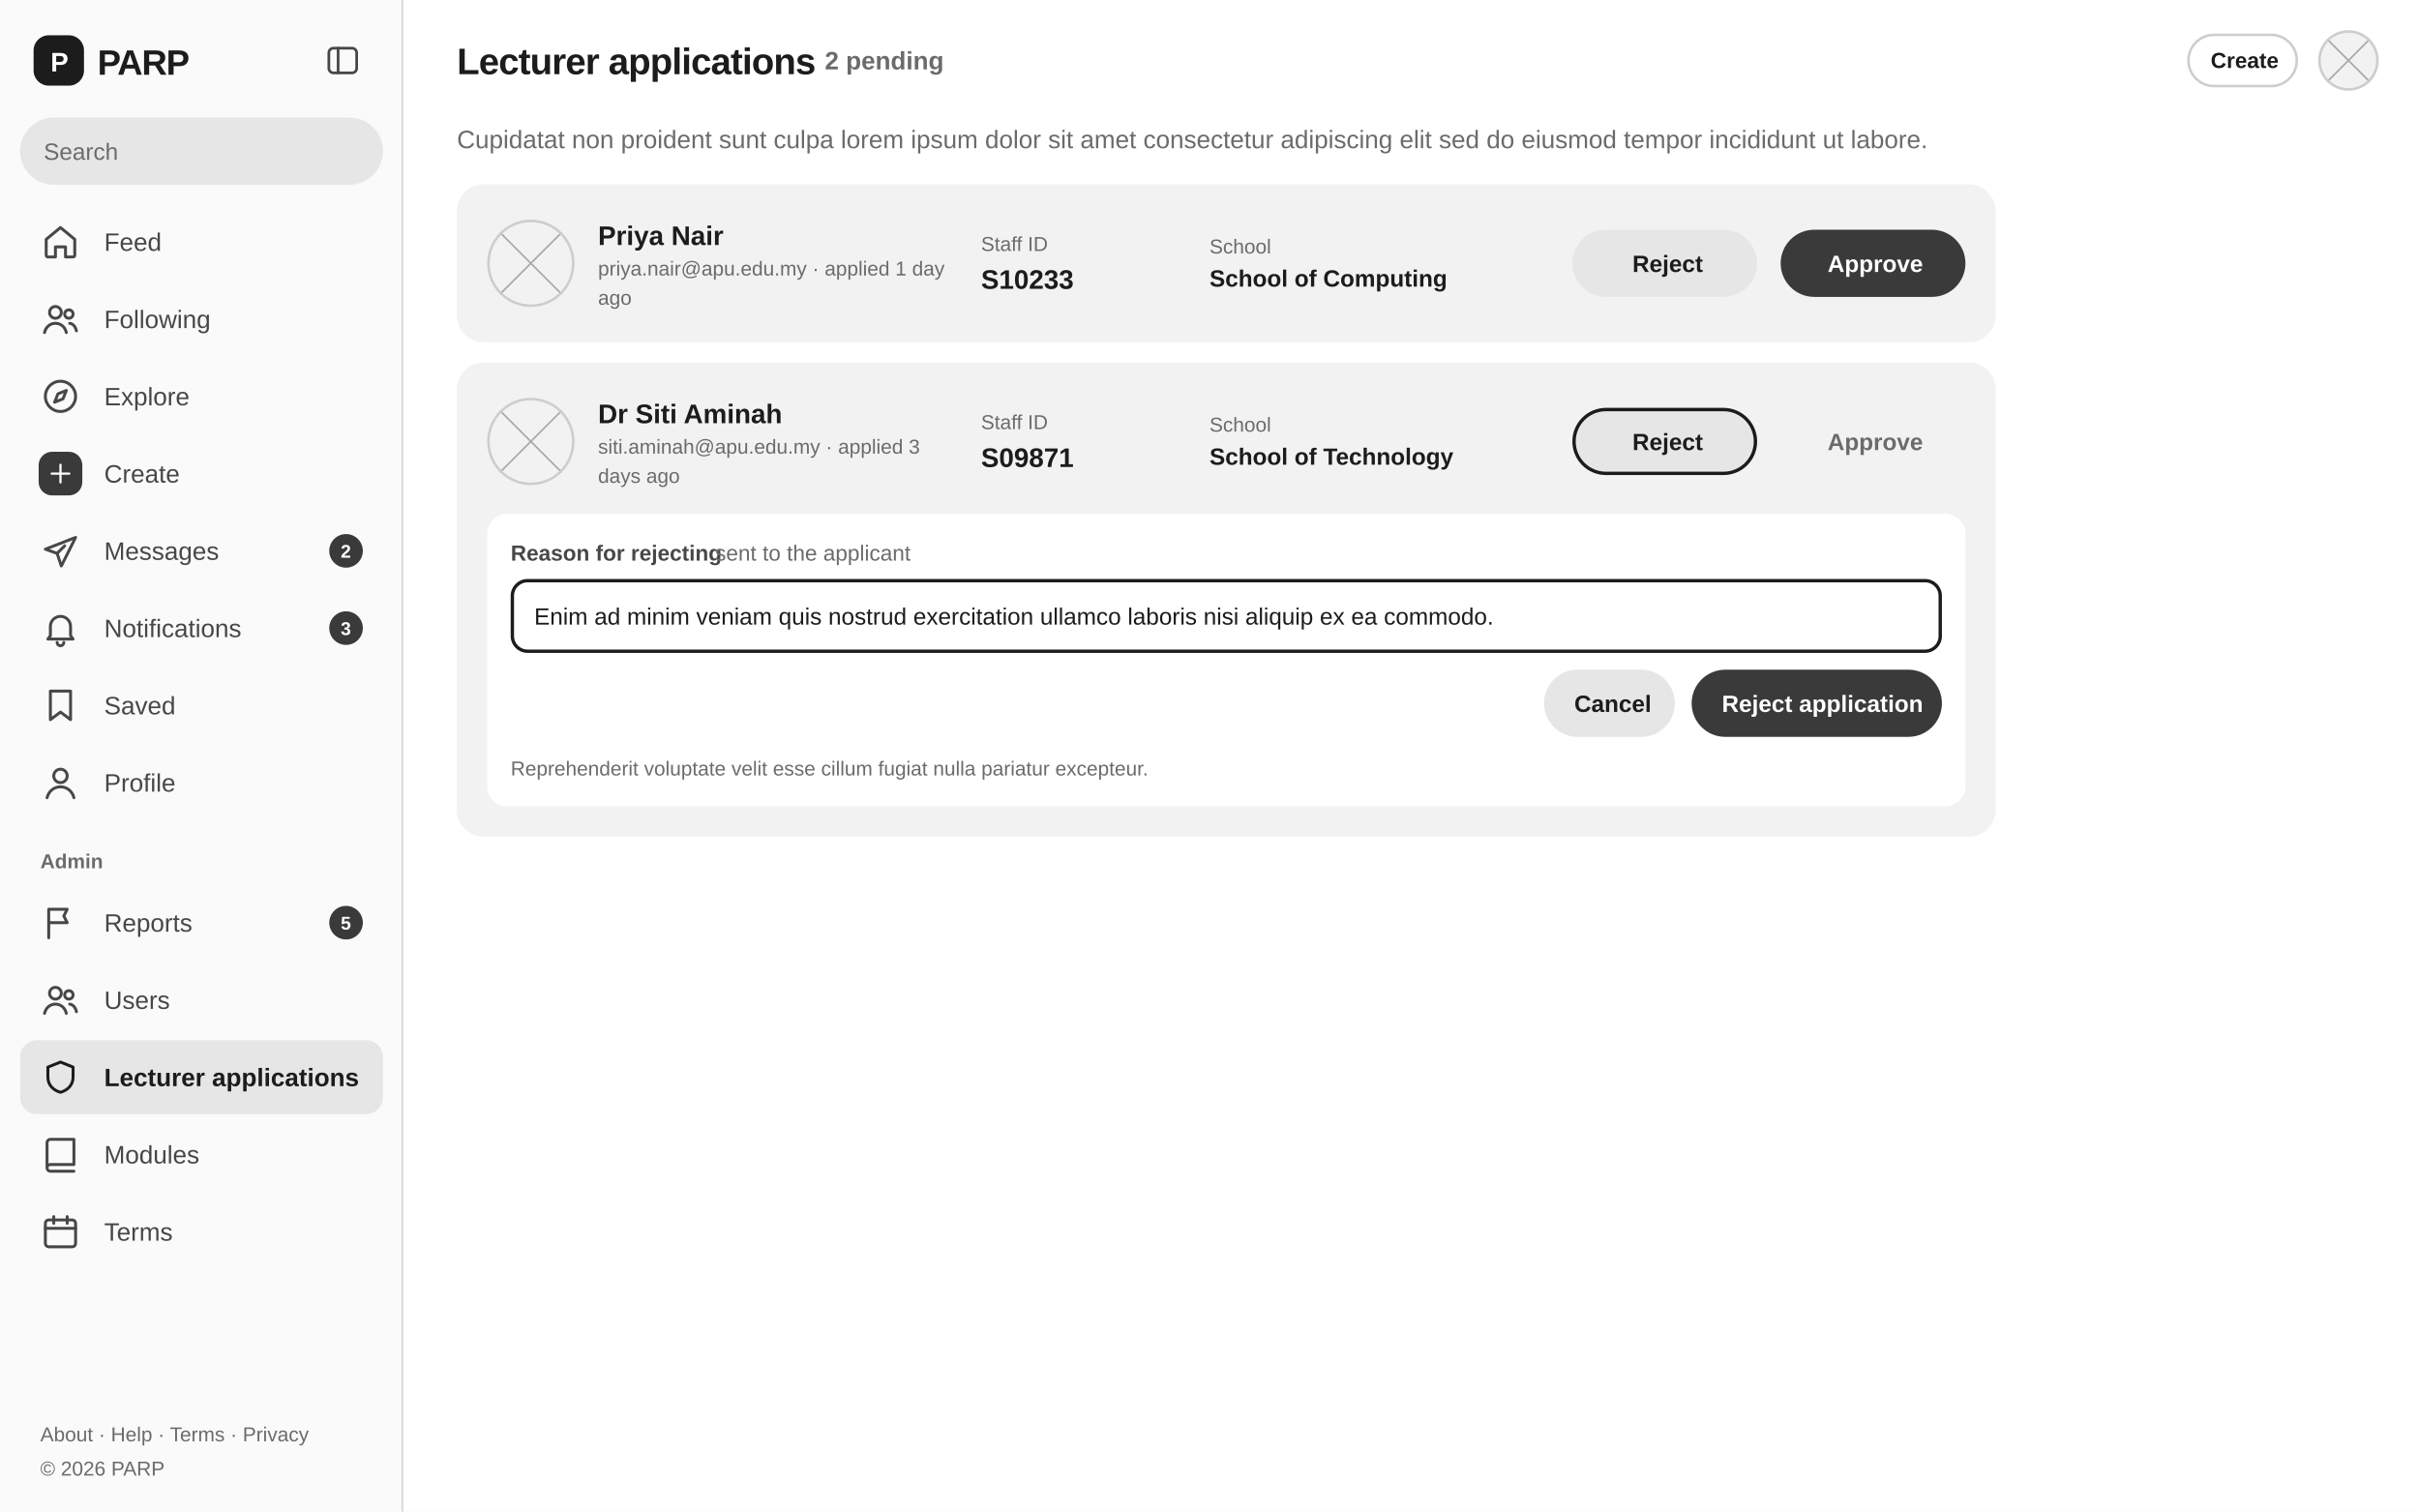
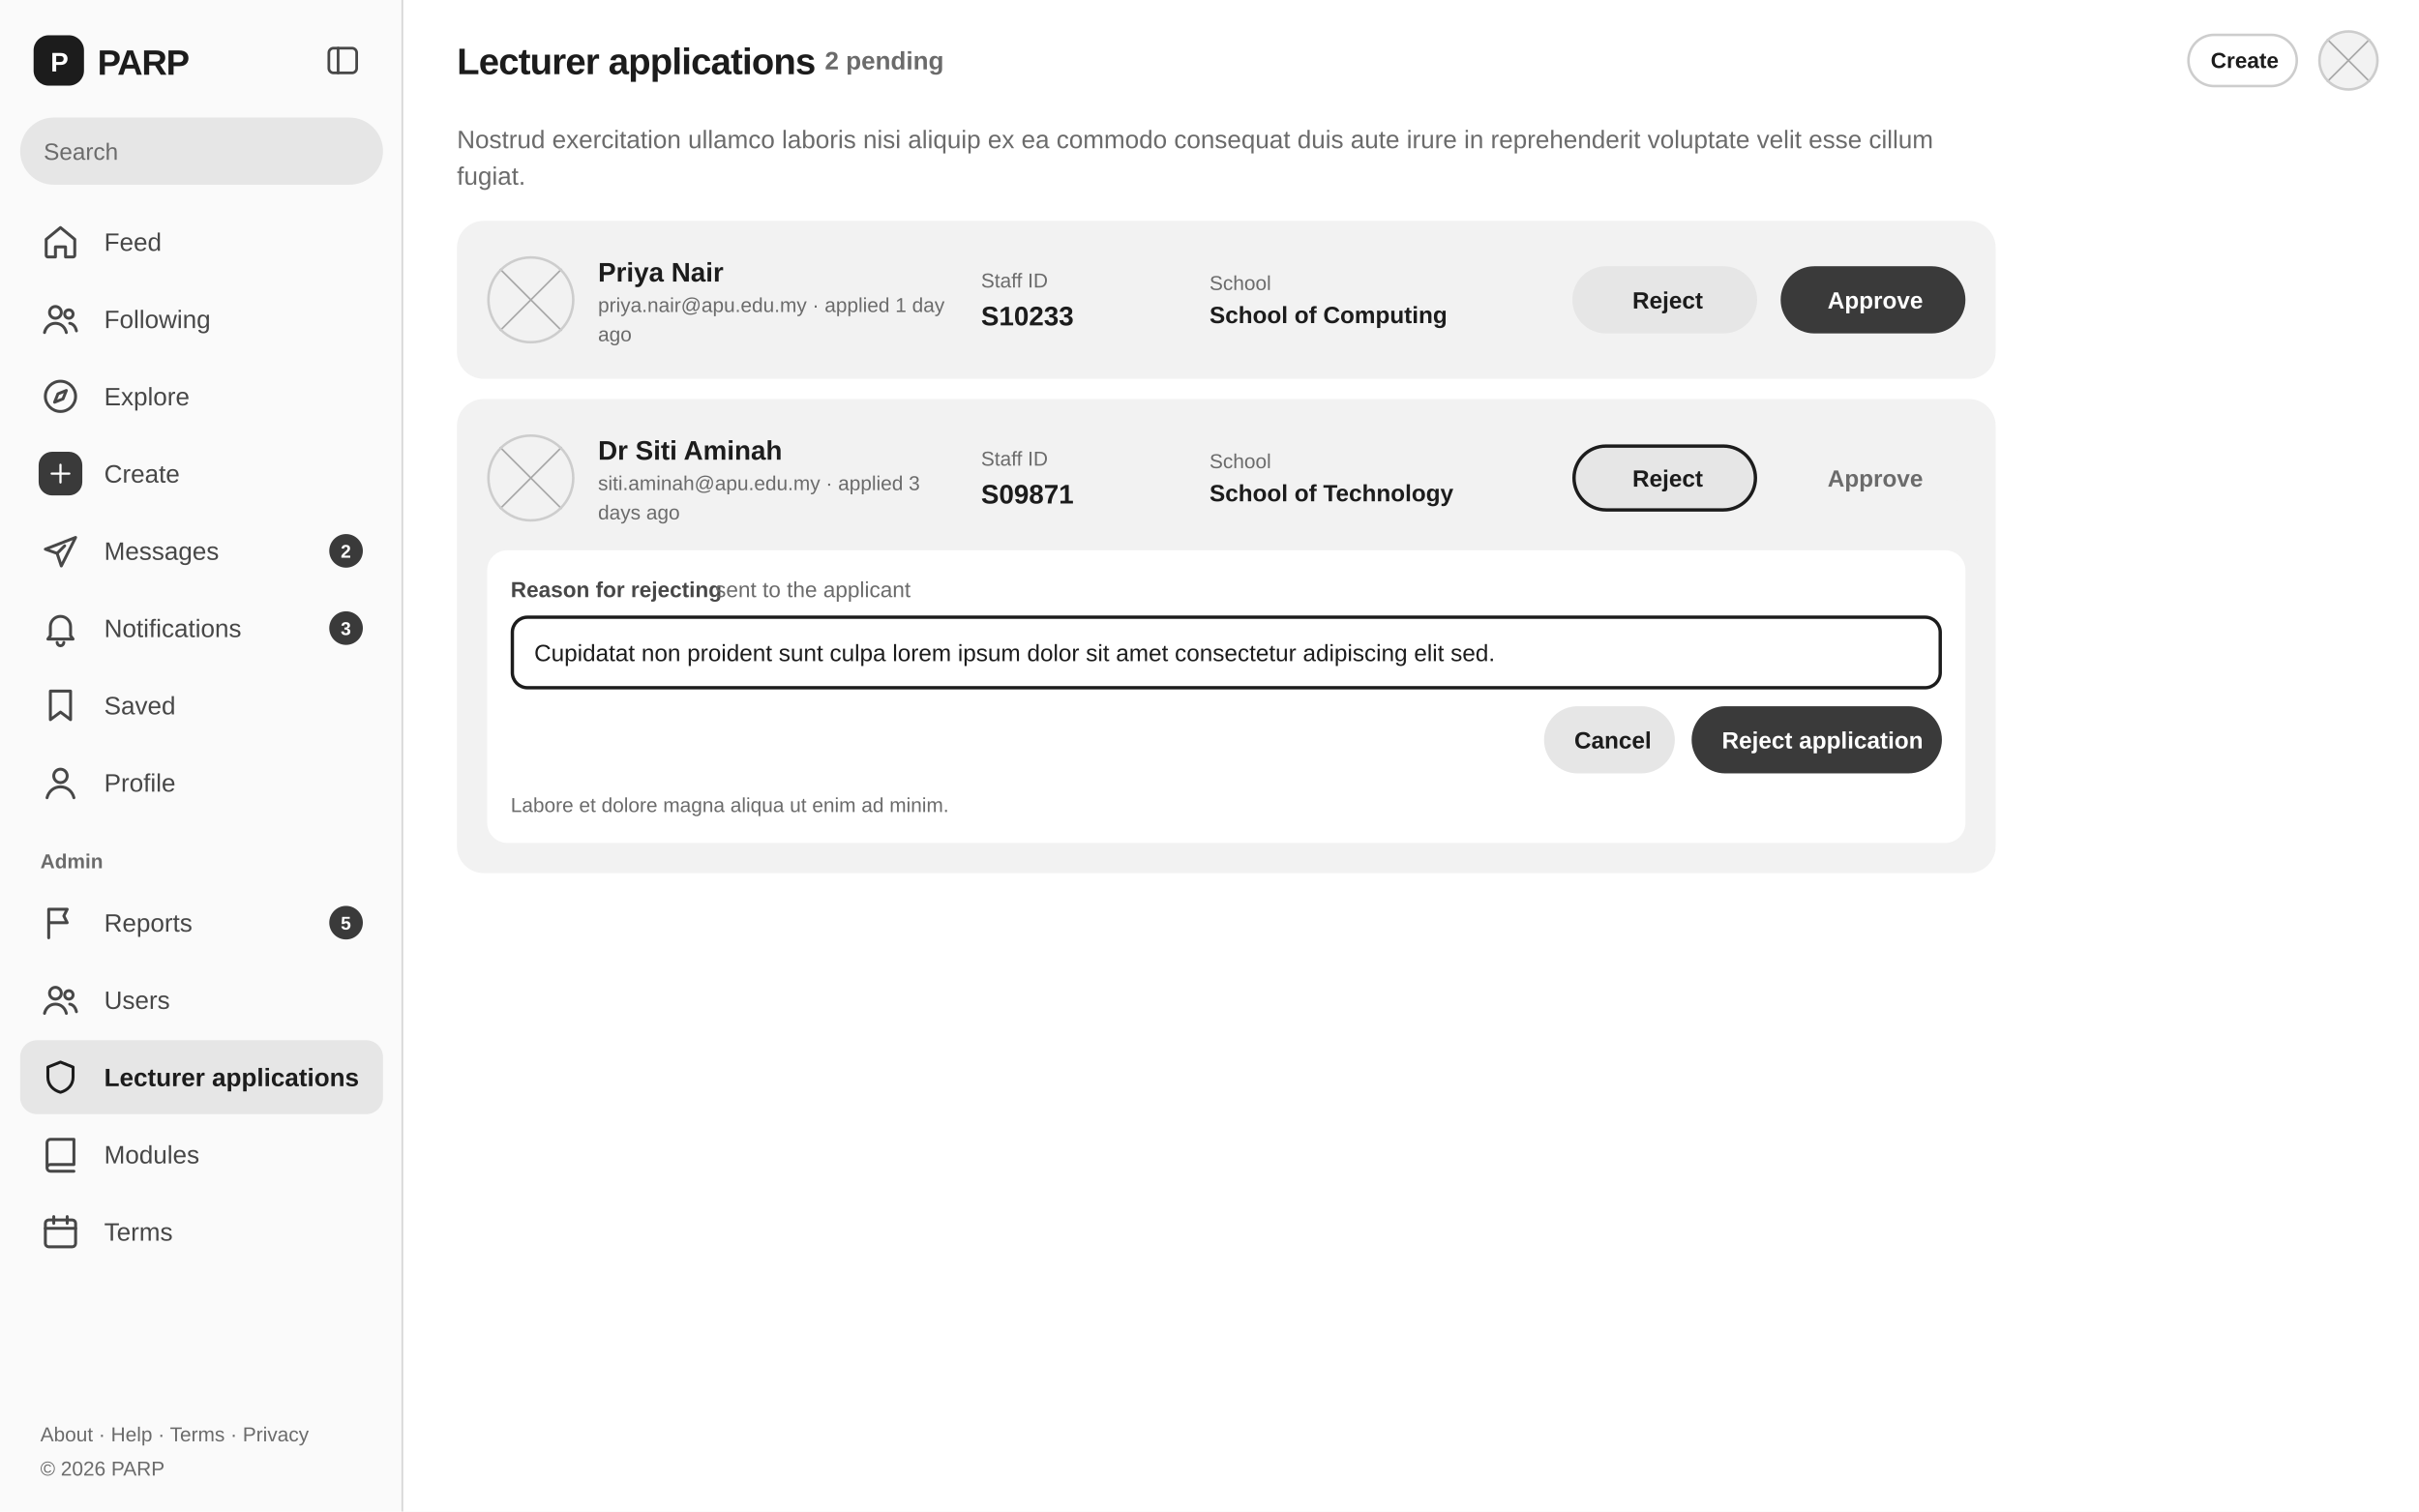
<svg xmlns="http://www.w3.org/2000/svg" width="1440" height="900" viewBox="0 0 1440 900" font-family="Segoe UI, Arial, sans-serif">
  <defs />
  <rect width="1440" height="900" fill="#ffffff" />
  <rect x="0" y="0" width="1440" height="900" fill="#ffffff" />
-   <text x="272" y="88.23" font-size="15" fill="#6b6b6b">Cupidatat non proident sunt culpa lorem ipsum dolor sit amet consectetur adipiscing elit sed do eiusmod tempor incididunt ut labore.</text>
-   <rect x="272" y="109.75" width="916" height="94.08" rx="16" fill="#f2f2f2" />
-   <rect x="290" y="130.78" width="52" height="52" rx="26" fill="#f2f2f2" />
-   <path d="M297.62 138.4L334.38 175.17M334.38 138.4L297.62 175.17" fill="none" stroke="#a8a8a8" stroke-width="1" />
-   <rect x="290.75" y="131.53" width="50.5" height="50.5" rx="25.25" fill="none" stroke="#cdcdcd" stroke-width="1.5" />
-   <text x="356" y="145.89" font-size="16" font-weight="600" fill="#1c1c1c">Priya Nair</text>
-   <text x="356" y="164.03" font-size="12" fill="#6b6b6b">priya.nair@apu.edu.my · applied 1 day</text>
-   <text x="356" y="181.42" font-size="12" fill="#6b6b6b">ago</text>
-   <text x="584" y="149.42" font-size="12" fill="#6b6b6b">Staff ID</text>
-   <text x="584" y="171.97" font-size="16" font-weight="600" fill="#1c1c1c">S10233</text>
-   <text x="720" y="150.92" font-size="12" fill="#6b6b6b">School</text>
-   <text x="720" y="170.64" font-size="14" font-weight="600" fill="#1c1c1c">School of Computing</text>
-   <rect x="936" y="136.78" width="110" height="40" rx="20" fill="#e6e6e6" />
-   <text x="971.73" y="161.94" font-size="14" font-weight="600" fill="#1c1c1c">Reject</text>
-   <rect x="1060" y="136.78" width="110" height="40" rx="20" fill="#3a3a3a" />
-   <text x="1087.94" y="161.94" font-size="14" font-weight="600" fill="#ffffff">Approve</text>
-   <rect x="272" y="215.83" width="916" height="282.31" rx="16" fill="#f2f2f2" />
-   <rect x="290" y="236.86" width="52" height="52" rx="26" fill="#f2f2f2" />
-   <path d="M297.62 244.47L334.38 281.24M334.38 244.47L297.62 281.24" fill="none" stroke="#a8a8a8" stroke-width="1" />
-   <rect x="290.75" y="237.61" width="50.5" height="50.5" rx="25.25" fill="none" stroke="#cdcdcd" stroke-width="1.5" />
-   <text x="356" y="251.97" font-size="16" font-weight="600" fill="#1c1c1c">Dr Siti Aminah</text>
-   <text x="356" y="270.1" font-size="12" fill="#6b6b6b">siti.aminah@apu.edu.my · applied 3</text>
-   <text x="356" y="287.5" font-size="12" fill="#6b6b6b">days ago</text>
-   <text x="584" y="255.5" font-size="12" fill="#6b6b6b">Staff ID</text>
-   <text x="584" y="278.05" font-size="16" font-weight="600" fill="#1c1c1c">S09871</text>
-   <text x="720" y="257" font-size="12" fill="#6b6b6b">School</text>
-   <text x="720" y="276.72" font-size="14" font-weight="600" fill="#1c1c1c">School of Technology</text>
-   <rect x="936" y="242.86" width="110" height="40" rx="20" fill="#e6e6e6" />
-   <rect x="937" y="243.86" width="108" height="38" rx="19" fill="none" stroke="#1c1c1c" stroke-width="2" />
-   <text x="971.73" y="268.01" font-size="14" font-weight="600" fill="#1c1c1c">Reject</text>
-   <rect x="1060" y="242.86" width="110" height="40" rx="20" fill="#f2f2f2" />
-   <text x="1087.94" y="268.01" font-size="14" font-weight="600" fill="#6b6b6b">Approve</text>
-   <rect x="290" y="305.91" width="880" height="174.23" rx="12" fill="#ffffff" />
-   <text x="304" y="333.8" font-size="13" font-weight="600" fill="#474747">Reason for rejecting</text>
-   <text x="425.72" y="333.8" font-size="13" fill="#6b6b6b">sent to the applicant</text>
-   <rect x="304" y="344.75" width="852" height="44" rx="10" fill="#ffffff" />
-   <rect x="305" y="345.75" width="850" height="42" rx="9" fill="none" stroke="#1c1c1c" stroke-width="2" />
-   <text x="318" y="371.9" font-size="14" fill="#1c1c1c">Enim ad minim veniam quis nostrud exercitation ullamco laboris nisi aliquip ex ea commodo.</text>
-   <rect x="919.14" y="398.75" width="77.86" height="40" rx="20" fill="#e6e6e6" />
-   <text x="937.14" y="423.9" font-size="14" font-weight="600" fill="#1c1c1c">Cancel</text>
-   <rect x="1007" y="398.75" width="149" height="40" rx="20" fill="#3a3a3a" />
-   <text x="1025" y="423.9" font-size="14" font-weight="600" fill="#ffffff">Reject application</text>
-   <text x="304" y="461.73" font-size="12" fill="#6b6b6b">Reprehenderit voluptate velit esse cillum fugiat nulla pariatur excepteur.</text>
+   <text x="272" y="88.23" font-size="15" fill="#6b6b6b">Nostrud exercitation ullamco laboris nisi aliquip ex ea commodo consequat duis aute irure in reprehenderit voluptate velit esse cillum</text>
+   <text x="272" y="109.98" font-size="15" fill="#6b6b6b">fugiat.</text>
+   <rect x="272" y="131.5" width="916" height="94.08" rx="16" fill="#f2f2f2" />
+   <rect x="290" y="152.53" width="52" height="52" rx="26" fill="#f2f2f2" />
+   <path d="M297.62 160.15L334.38 196.92M334.38 160.15L297.62 196.92" fill="none" stroke="#a8a8a8" stroke-width="1" />
+   <rect x="290.75" y="153.28" width="50.5" height="50.5" rx="25.25" fill="none" stroke="#cdcdcd" stroke-width="1.5" />
+   <text x="356" y="167.64" font-size="16" font-weight="600" fill="#1c1c1c">Priya Nair</text>
+   <text x="356" y="185.78" font-size="12" fill="#6b6b6b">priya.nair@apu.edu.my · applied 1 day</text>
+   <text x="356" y="203.17" font-size="12" fill="#6b6b6b">ago</text>
+   <text x="584" y="171.17" font-size="12" fill="#6b6b6b">Staff ID</text>
+   <text x="584" y="193.72" font-size="16" font-weight="600" fill="#1c1c1c">S10233</text>
+   <text x="720" y="172.67" font-size="12" fill="#6b6b6b">School</text>
+   <text x="720" y="192.39" font-size="14" font-weight="600" fill="#1c1c1c">School of Computing</text>
+   <rect x="936" y="158.53" width="110" height="40" rx="20" fill="#e6e6e6" />
+   <text x="971.73" y="183.69" font-size="14" font-weight="600" fill="#1c1c1c">Reject</text>
+   <rect x="1060" y="158.53" width="110" height="40" rx="20" fill="#3a3a3a" />
+   <text x="1087.94" y="183.69" font-size="14" font-weight="600" fill="#ffffff">Approve</text>
+   <rect x="272" y="237.58" width="916" height="282.31" rx="16" fill="#f2f2f2" />
+   <rect x="290" y="258.61" width="52" height="52" rx="26" fill="#f2f2f2" />
+   <path d="M297.62 266.22L334.38 302.99M334.38 266.22L297.62 302.99" fill="none" stroke="#a8a8a8" stroke-width="1" />
+   <rect x="290.75" y="259.36" width="50.5" height="50.5" rx="25.25" fill="none" stroke="#cdcdcd" stroke-width="1.5" />
+   <text x="356" y="273.72" font-size="16" font-weight="600" fill="#1c1c1c">Dr Siti Aminah</text>
+   <text x="356" y="291.85" font-size="12" fill="#6b6b6b">siti.aminah@apu.edu.my · applied 3</text>
+   <text x="356" y="309.25" font-size="12" fill="#6b6b6b">days ago</text>
+   <text x="584" y="277.25" font-size="12" fill="#6b6b6b">Staff ID</text>
+   <text x="584" y="299.8" font-size="16" font-weight="600" fill="#1c1c1c">S09871</text>
+   <text x="720" y="278.75" font-size="12" fill="#6b6b6b">School</text>
+   <text x="720" y="298.47" font-size="14" font-weight="600" fill="#1c1c1c">School of Technology</text>
+   <rect x="936" y="264.61" width="110" height="40" rx="20" fill="#e6e6e6" />
+   <rect x="937" y="265.61" width="108" height="38" rx="19" fill="none" stroke="#1c1c1c" stroke-width="2" />
+   <text x="971.73" y="289.76" font-size="14" font-weight="600" fill="#1c1c1c">Reject</text>
+   <rect x="1060" y="264.61" width="110" height="40" rx="20" fill="#f2f2f2" />
+   <text x="1087.94" y="289.76" font-size="14" font-weight="600" fill="#6b6b6b">Approve</text>
+   <rect x="290" y="327.66" width="880" height="174.23" rx="12" fill="#ffffff" />
+   <text x="304" y="355.55" font-size="13" font-weight="600" fill="#474747">Reason for rejecting</text>
+   <text x="425.72" y="355.55" font-size="13" fill="#6b6b6b">sent to the applicant</text>
+   <rect x="304" y="366.5" width="852" height="44" rx="10" fill="#ffffff" />
+   <rect x="305" y="367.5" width="850" height="42" rx="9" fill="none" stroke="#1c1c1c" stroke-width="2" />
+   <text x="318" y="393.65" font-size="14" fill="#1c1c1c">Cupidatat non proident sunt culpa lorem ipsum dolor sit amet consectetur adipiscing elit sed.</text>
+   <rect x="919.14" y="420.5" width="77.86" height="40" rx="20" fill="#e6e6e6" />
+   <text x="937.14" y="445.65" font-size="14" font-weight="600" fill="#1c1c1c">Cancel</text>
+   <rect x="1007" y="420.5" width="149" height="40" rx="20" fill="#3a3a3a" />
+   <text x="1025" y="445.65" font-size="14" font-weight="600" fill="#ffffff">Reject application</text>
+   <text x="304" y="483.48" font-size="12" fill="#6b6b6b">Labore et dolore magna aliqua ut enim ad minim.</text>
  <g id="top-1">
    <text x="272" y="44.18" font-size="22" font-weight="700" letter-spacing="-0.44" fill="#1c1c1c">Lecturer applications</text>
    <text x="491.02" y="41.33" font-size="15" font-weight="600" fill="#6b6b6b">2 pending</text>
    <rect x="1302" y="20" width="66" height="32" rx="16" fill="#ffffff" />
    <rect x="1302.75" y="20.75" width="64.5" height="30.5" rx="15.25" fill="none" stroke="#cdcdcd" stroke-width="1.5" />
    <text x="1316" y="40.47" font-size="13" font-weight="600" fill="#1c1c1c">Create</text>
    <rect x="1380" y="18" width="36" height="36" rx="18" fill="#f2f2f2" />
    <path d="M1385.27 23.27L1410.73 48.73M1410.73 23.27L1385.27 48.73" fill="none" stroke="#a8a8a8" stroke-width="1" />
    <rect x="1380.75" y="18.75" width="34.5" height="34.5" rx="17.25" fill="none" stroke="#cdcdcd" stroke-width="1.5" />
  </g>
  <g id="nav-2">
    <rect x="0" y="0" width="240" height="900" fill="#fafafa" />
    <rect x="239" y="0" width="1" height="900" fill="#d6d6d6" />
    <rect x="20" y="21" width="30" height="30" rx="9" fill="#1c1c1c" />
    <text x="30.08" y="42.55" font-size="16" font-weight="700" fill="#ffffff">P</text>
    <text x="58" y="44.5" font-size="21" font-weight="700" letter-spacing="-0.63" fill="#1c1c1c">PARP</text>
    <g transform="translate(193 25) scale(0.92)" fill="none" stroke="#474747" stroke-width="1.75" stroke-linecap="round" stroke-linejoin="round">
      <rect x="3" y="4" width="18" height="16" rx="3" />
      <path d="M9 4v16" />
    </g>
    <rect x="12" y="70" width="216" height="40" rx="20" fill="#e6e6e6" />
    <text x="26" y="95.15" font-size="14" fill="#6b6b6b">Search</text>
    <g transform="translate(24 132) scale(1)" fill="none" stroke="#474747" stroke-width="1.75" stroke-linecap="round" stroke-linejoin="round">
      <path d="M3.5 10.5 12 3.5l8.5 7V20a1 1 0 0 1-1 1H15v-6H9v6H4.5a1 1 0 0 1-1-1z" />
    </g>
    <text x="62" y="149.35" font-size="15" fill="#474747">Feed</text>
    <g transform="translate(24 178) scale(1)" fill="none" stroke="#474747" stroke-width="1.75" stroke-linecap="round" stroke-linejoin="round">
      <circle cx="9" cy="8" r="3.5" />
      <path d="M2.5 20c.8-3.4 3.4-5.5 6.5-5.5s5.7 2.1 6.5 5.5" />
      <circle cx="17" cy="9" r="2.5" />
      <path d="M17.5 14.5c2 .3 3.4 1.9 4 4.5" />
    </g>
    <text x="62" y="195.35" font-size="15" fill="#474747">Following</text>
    <g transform="translate(24 224) scale(1)" fill="none" stroke="#474747" stroke-width="1.75" stroke-linecap="round" stroke-linejoin="round">
      <circle cx="12" cy="12" r="9" />
      <path d="m15.5 8.5-2 5-5 2 2-5z" />
    </g>
    <text x="62" y="241.35" font-size="15" fill="#474747">Explore</text>
    <rect x="23" y="269" width="26" height="26" rx="8" fill="#3a3a3a" />
    <g transform="translate(27 273) scale(0.75)" fill="none" stroke="#ffffff" stroke-width="1.75" stroke-linecap="round" stroke-linejoin="round">
      <path d="M12 5v14M5 12h14" />
    </g>
    <text x="62" y="287.35" font-size="15" fill="#474747">Create</text>
    <g transform="translate(24 316) scale(1)" fill="none" stroke="#474747" stroke-width="1.75" stroke-linecap="round" stroke-linejoin="round">
      <path d="M21 4 3 11l7 2.5L12.5 21z" />
      <path d="m10 13.5 4.5-4.5" />
    </g>
    <text x="62" y="333.35" font-size="15" fill="#474747">Messages</text>
    <rect x="196" y="318" width="20" height="20" rx="10" fill="#3a3a3a" />
    <text x="202.83" y="332.1" font-size="11" font-weight="700" fill="#ffffff">2</text>
    <g transform="translate(24 362) scale(1)" fill="none" stroke="#474747" stroke-width="1.75" stroke-linecap="round" stroke-linejoin="round">
      <path d="M6 16.5V11a6 6 0 0 1 12 0v5.5l1.5 2h-15z" />
      <path d="M10 20.5a2 2 0 0 0 4 0" />
    </g>
    <text x="62" y="379.35" font-size="15" fill="#474747">Notifications</text>
    <rect x="196" y="364" width="20" height="20" rx="10" fill="#3a3a3a" />
    <text x="202.83" y="378.1" font-size="11" font-weight="700" fill="#ffffff">3</text>
    <g transform="translate(24 408) scale(1)" fill="none" stroke="#474747" stroke-width="1.75" stroke-linecap="round" stroke-linejoin="round">
      <path d="M6 3.5h12v17l-6-4.5-6 4.5z" />
    </g>
    <text x="62" y="425.35" font-size="15" fill="#474747">Saved</text>
    <g transform="translate(24 454) scale(1)" fill="none" stroke="#474747" stroke-width="1.75" stroke-linecap="round" stroke-linejoin="round">
      <circle cx="12" cy="8" r="4" />
      <path d="M4 21c1-4 4.2-6.5 8-6.5s7 2.5 8 6.5" />
    </g>
    <text x="62" y="471.35" font-size="15" fill="#474747">Profile</text>
    <text x="24" y="516.98" font-size="12" font-weight="600" fill="#6b6b6b">Admin</text>
    <g transform="translate(24 537.39) scale(1)" fill="none" stroke="#474747" stroke-width="1.75" stroke-linecap="round" stroke-linejoin="round">
      <path d="M5 21V4M5 4h11l-2 4 2 4H5" />
    </g>
    <text x="62" y="554.74" font-size="15" fill="#474747">Reports</text>
    <rect x="196" y="539.39" width="20" height="20" rx="10" fill="#3a3a3a" />
    <text x="202.83" y="553.49" font-size="11" font-weight="700" fill="#ffffff">5</text>
    <g transform="translate(24 583.39) scale(1)" fill="none" stroke="#474747" stroke-width="1.75" stroke-linecap="round" stroke-linejoin="round">
      <circle cx="9" cy="8" r="3.5" />
      <path d="M2.5 20c.8-3.4 3.4-5.5 6.5-5.5s5.7 2.1 6.5 5.5" />
      <circle cx="17" cy="9" r="2.5" />
      <path d="M17.5 14.5c2 .3 3.4 1.9 4 4.5" />
    </g>
    <text x="62" y="600.74" font-size="15" fill="#474747">Users</text>
    <rect x="12" y="619.39" width="216" height="44" rx="10" fill="#e6e6e6" />
    <g transform="translate(24 629.39) scale(1)" fill="none" stroke="#1c1c1c" stroke-width="1.75" stroke-linecap="round" stroke-linejoin="round">
      <path d="M12 3 4.5 6v6c0 4.6 3.2 7.8 7.5 9 4.3-1.2 7.5-4.4 7.5-9V6z" />
    </g>
    <text x="62" y="646.74" font-size="15" font-weight="700" fill="#1c1c1c">Lecturer applications</text>
    <g transform="translate(24 675.39) scale(1)" fill="none" stroke="#474747" stroke-width="1.75" stroke-linecap="round" stroke-linejoin="round">
      <path d="M4 19.5V5a2 2 0 0 1 2-2h14v15H6a2 2 0 0 0-2 2 2 2 0 0 0 2 2h14" />
    </g>
    <text x="62" y="692.74" font-size="15" fill="#474747">Modules</text>
    <g transform="translate(24 721.39) scale(1)" fill="none" stroke="#474747" stroke-width="1.75" stroke-linecap="round" stroke-linejoin="round">
      <rect x="3" y="5" width="18" height="16" rx="2" />
      <path d="M3 10h18M8 3v4M16 3v4" />
    </g>
    <text x="62" y="738.74" font-size="15" fill="#474747">Terms</text>
    <text x="24" y="858.2" font-size="12" fill="#6b6b6b">About · Help · Terms · Privacy</text>
    <text x="24" y="878.59" font-size="12" fill="#6b6b6b">© 2026 PARP</text>
  </g>
</svg>
